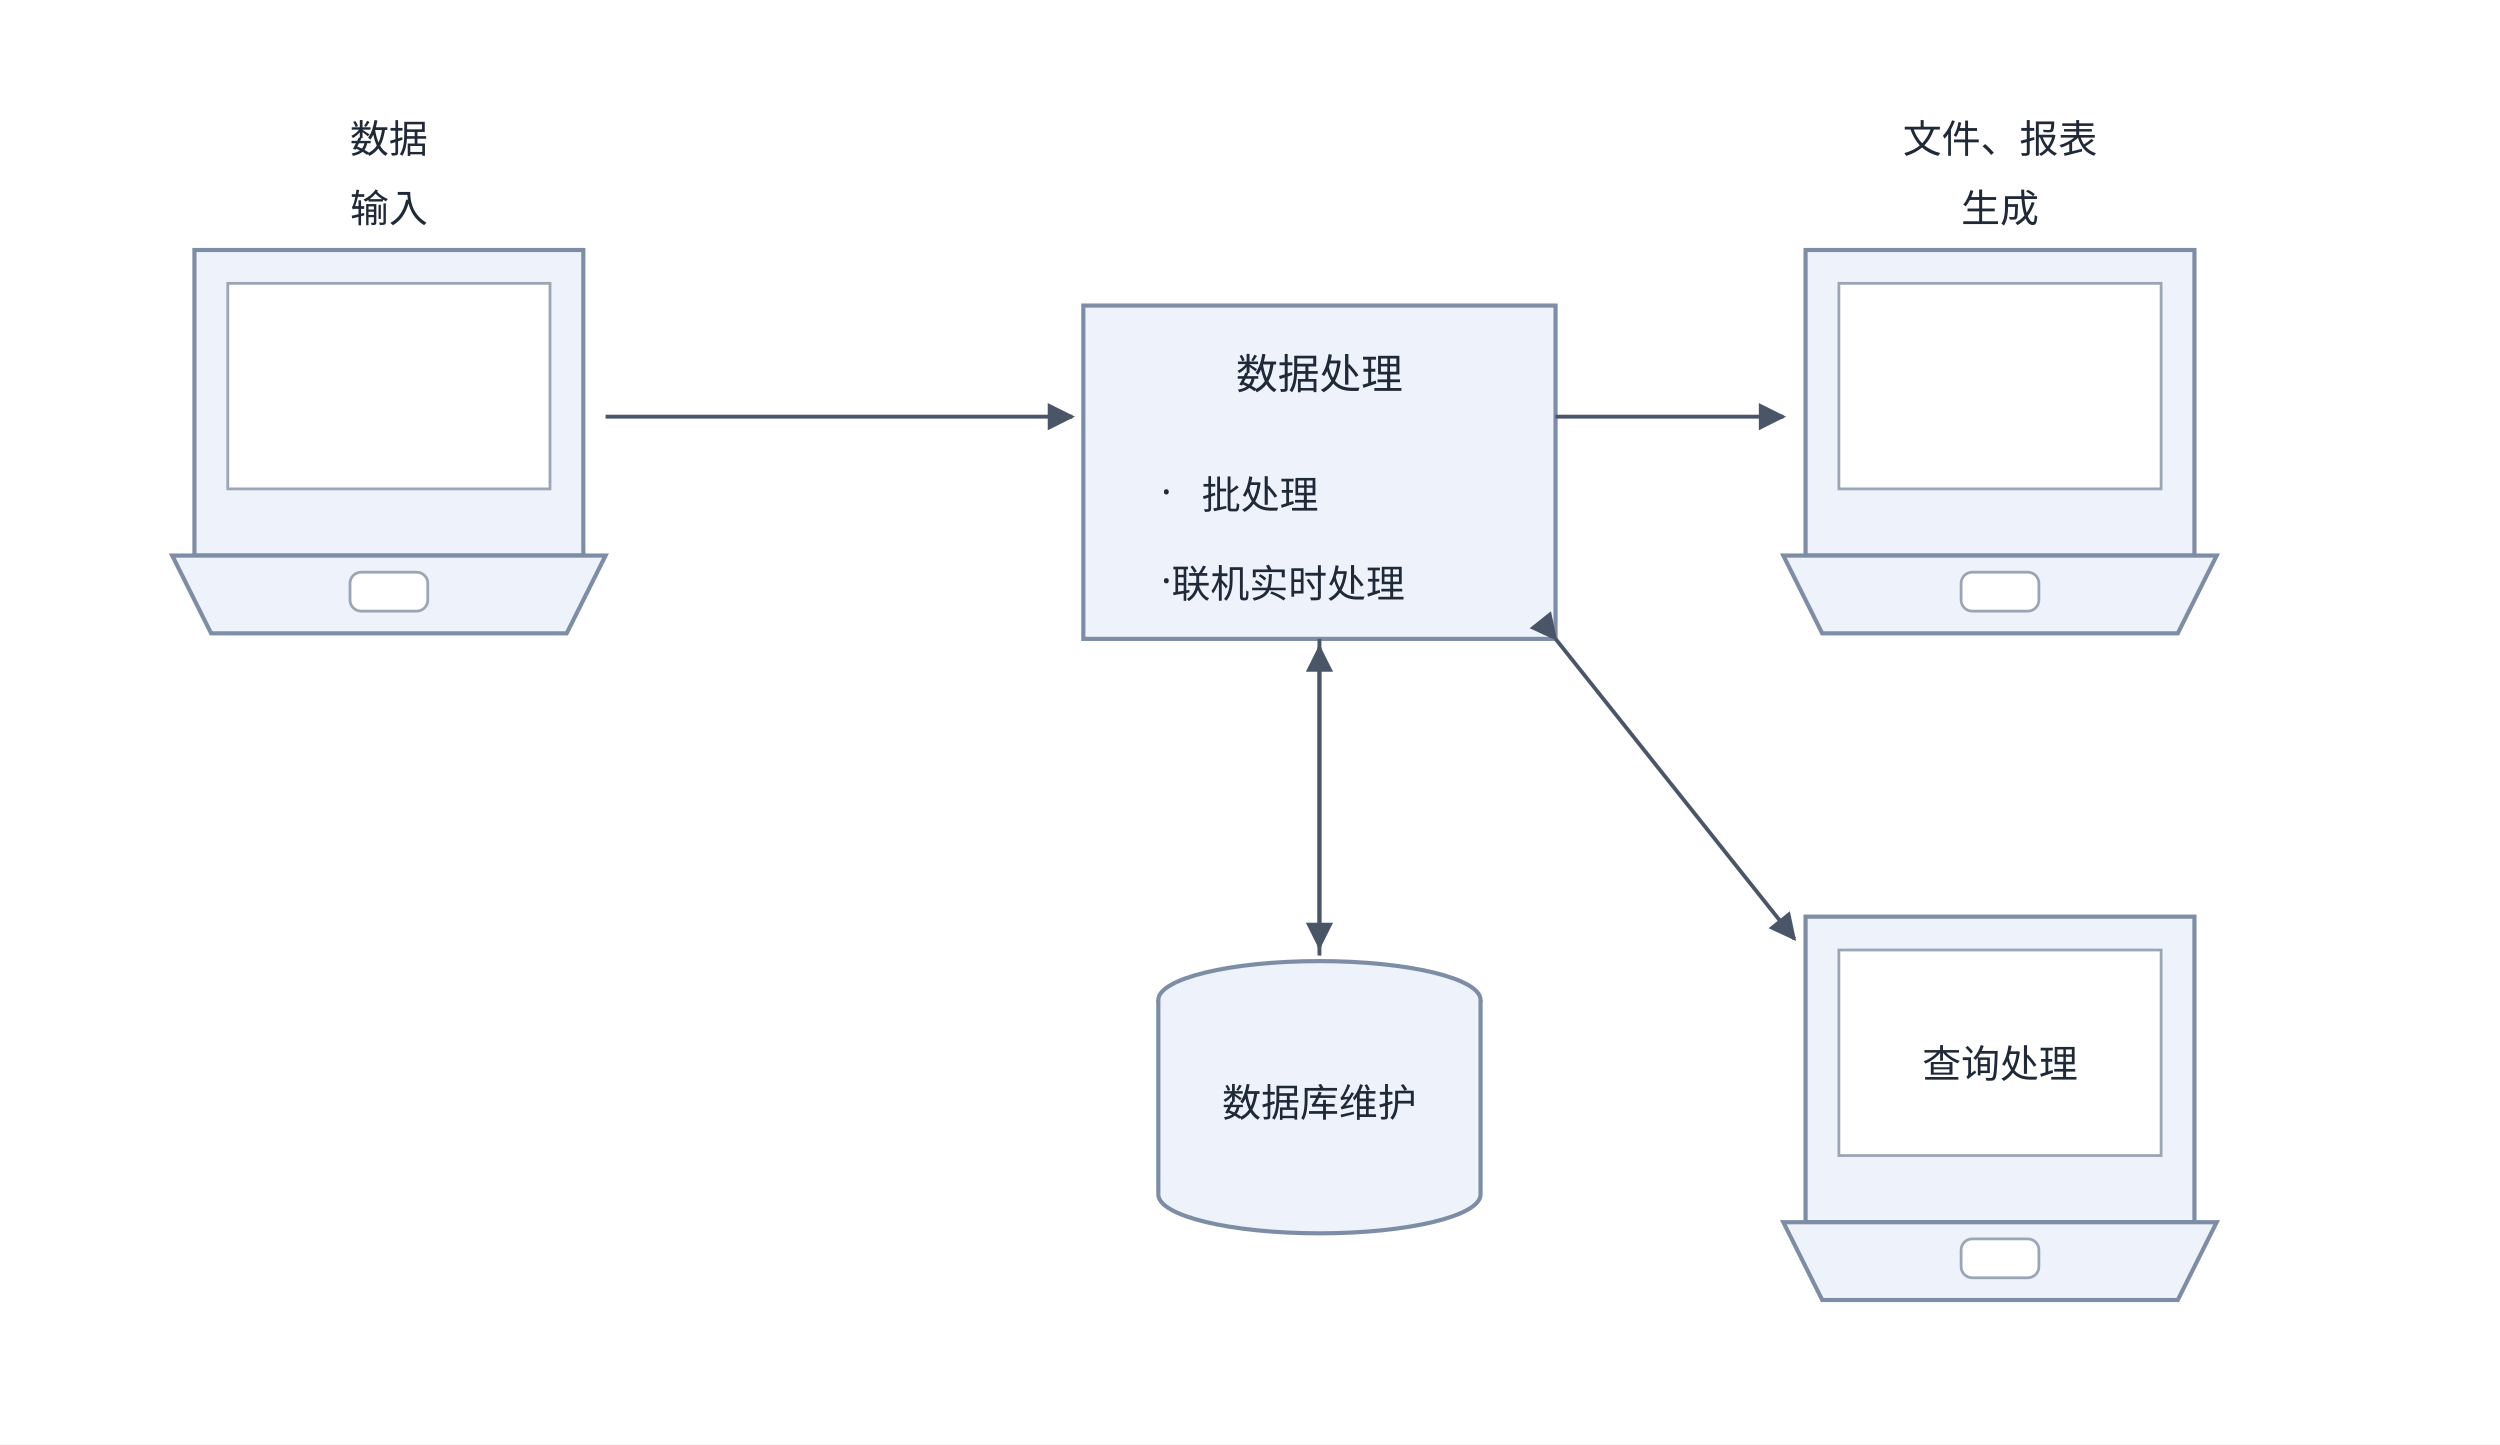
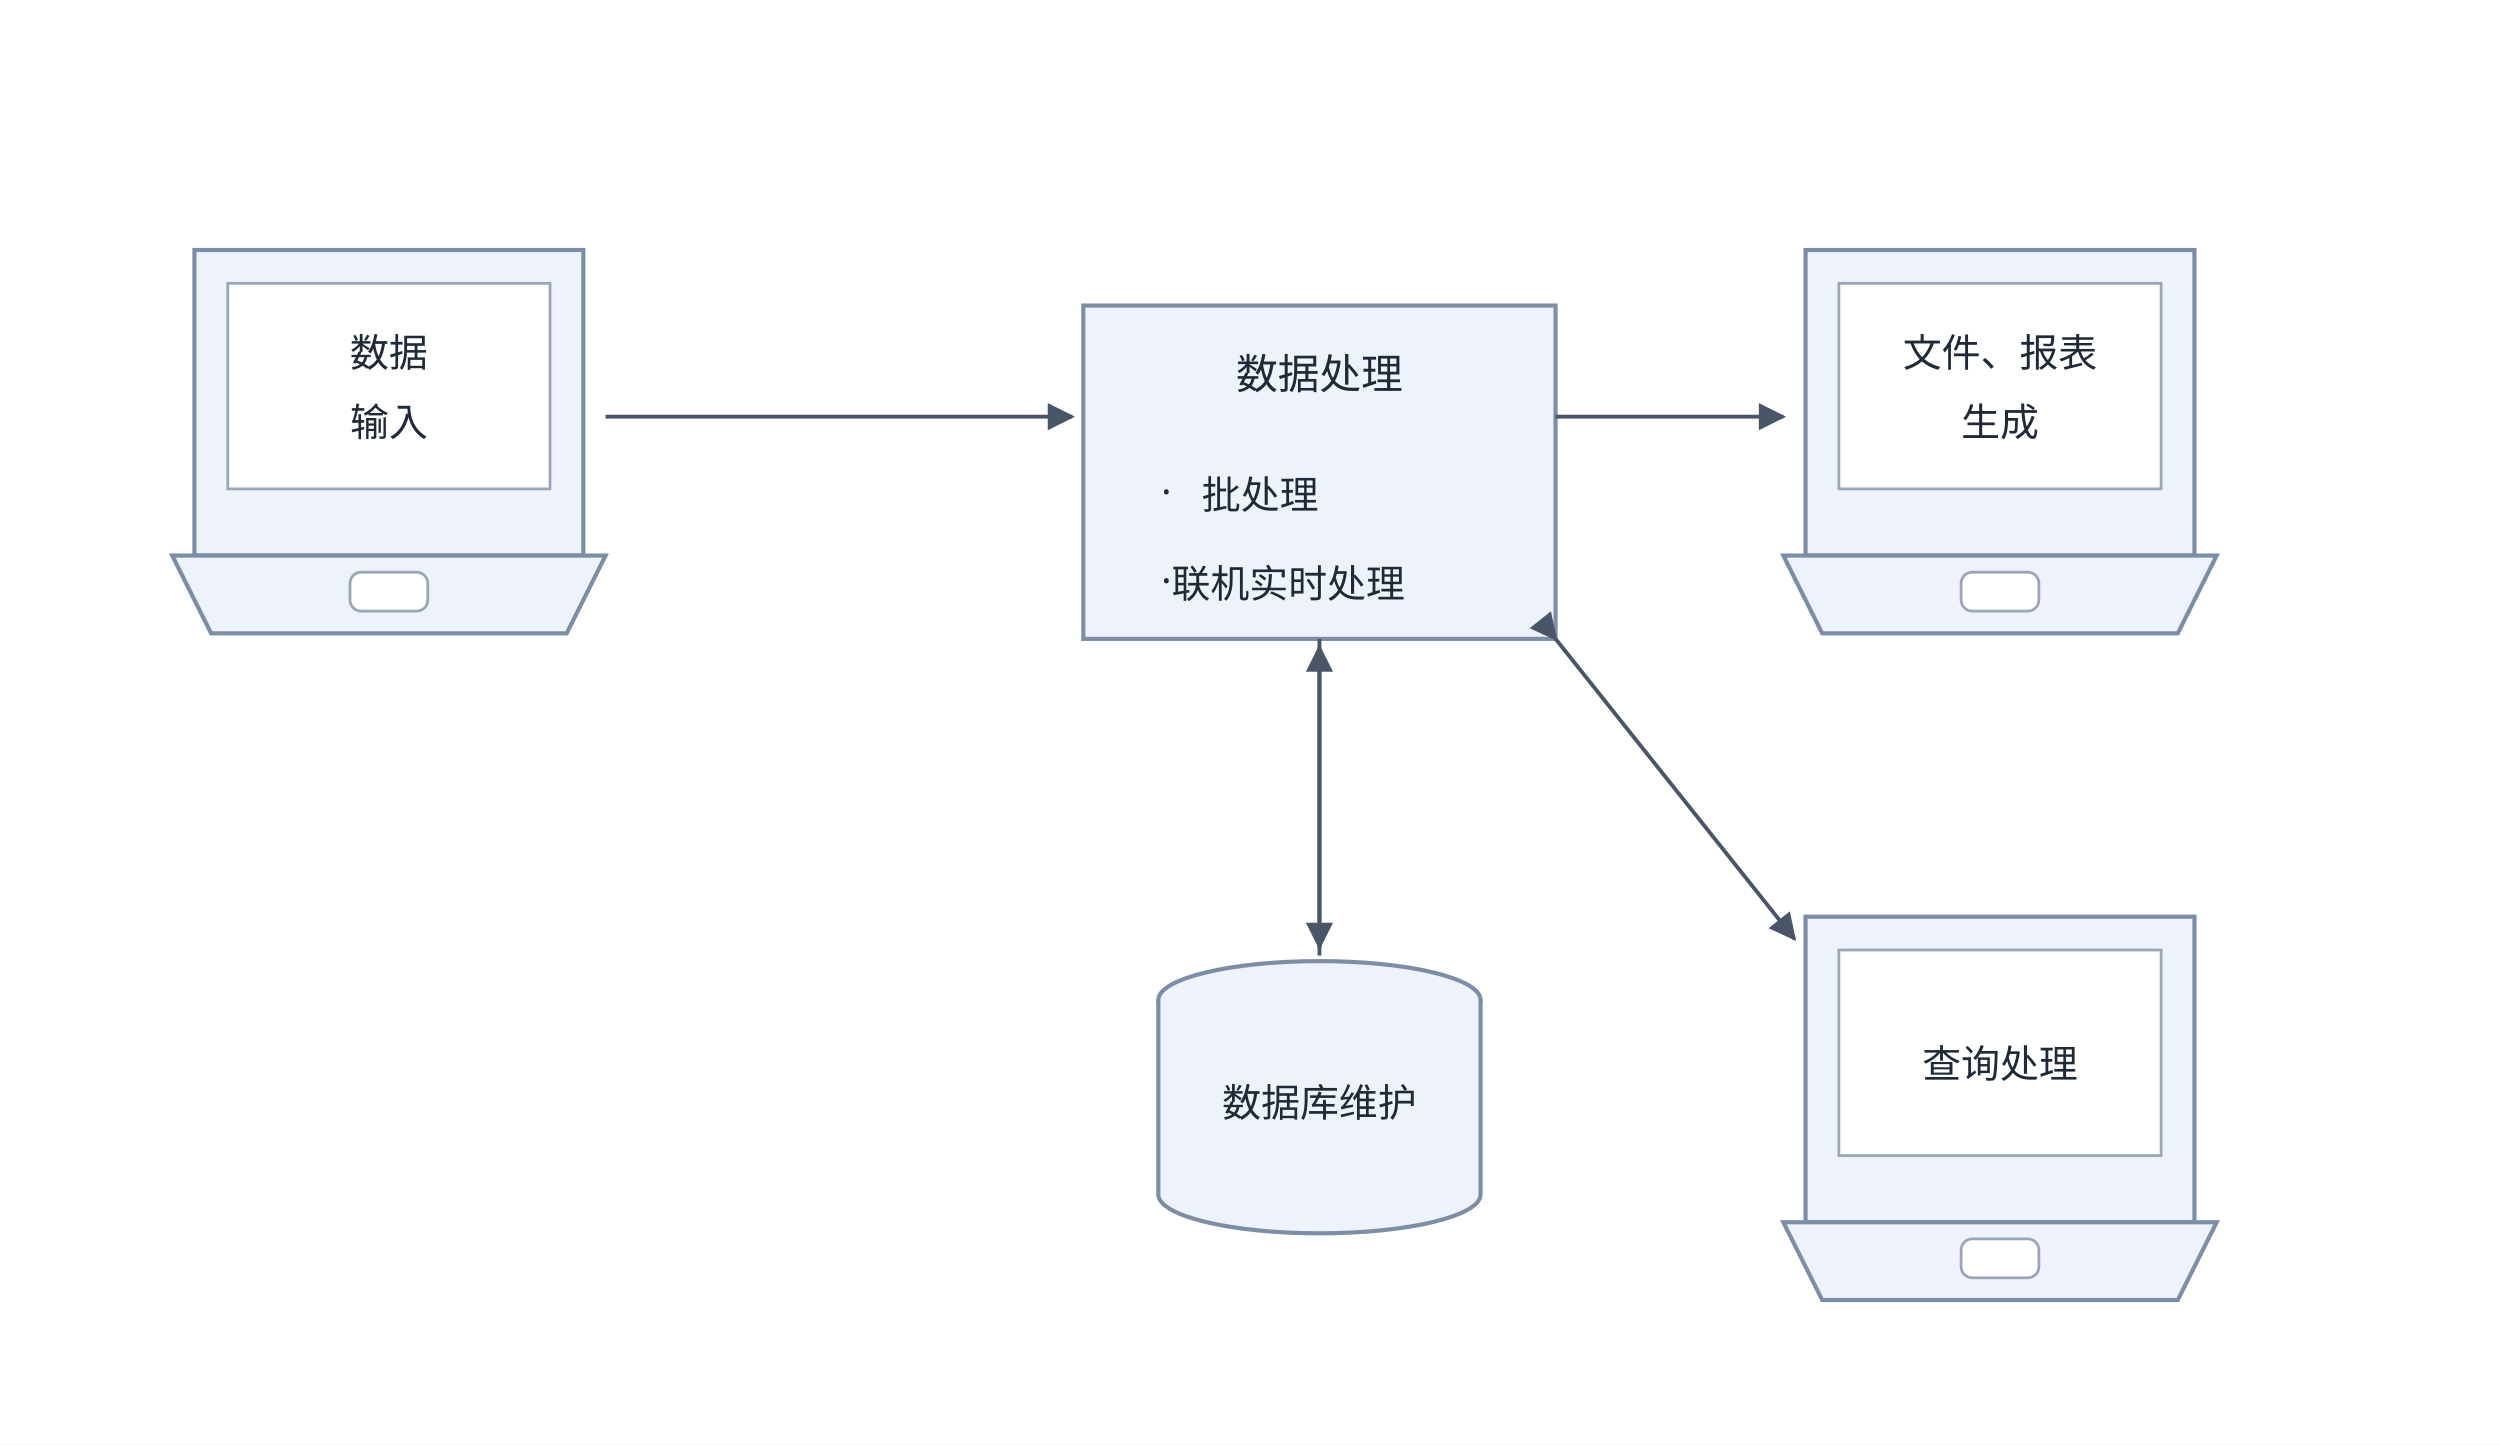
<svg xmlns="http://www.w3.org/2000/svg" width="900" height="520" viewBox="0 0 900 520" font-family="sans-serif">
  <rect width="900" height="520" fill="#ffffff" />
  <defs>
    <marker id="arr" viewBox="0 0 10 10" refX="9" refY="5" markerWidth="7" markerHeight="7" orient="auto">
      <path d="M 0 0 L 10 5 L 0 10 Z" fill="#4a5568" />
    </marker>
    <g id="laptop">
      <rect x="-70" y="0" width="140" height="110" fill="#eef3fb" stroke="#7d8da5" stroke-width="1.5" />
      <rect x="-58" y="12" width="116" height="74" fill="#ffffff" stroke="#9aa5b5" stroke-width="1" />
      <path d="M-78 110 L78 110 L64 138 L-64 138 Z" fill="#eef3fb" stroke="#7d8da5" stroke-width="1.5" />
      <rect x="-14" y="116" width="28" height="14" rx="4" fill="#ffffff" stroke="#9aa5b5" stroke-width="1" />
    </g>
  </defs>
  <use href="#laptop" x="140" y="90" />
-   <text x="140" y="55" text-anchor="middle" font-size="14" fill="#1f2937">数据</text>
-   <text x="140" y="80" text-anchor="middle" font-size="14" fill="#1f2937">输入</text>
+   <text x="140" y="132" text-anchor="middle" font-size="14" fill="#1f2937">数据</text>
+   <text x="140" y="157" text-anchor="middle" font-size="14" fill="#1f2937">输入</text>
  <rect x="390" y="110" width="170" height="120" fill="#eef3fb" stroke="#7d8da5" stroke-width="1.5" />
  <text x="475" y="140" text-anchor="middle" font-size="15" fill="#1f2937">数据处理</text>
  <text x="418" y="182" font-size="14" fill="#1f2937">·   批处理</text>
  <text x="418" y="214" font-size="14" fill="#1f2937">·联机实时处理</text>
  <use href="#laptop" x="720" y="90" />
-   <text x="720" y="55" text-anchor="middle" font-size="14" fill="#1f2937">文件、报表</text>
-   <text x="720" y="80" text-anchor="middle" font-size="14" fill="#1f2937">生成</text>
+   <text x="720" y="132" text-anchor="middle" font-size="14" fill="#1f2937">文件、报表</text>
+   <text x="720" y="157" text-anchor="middle" font-size="14" fill="#1f2937">生成</text>
  <ellipse cx="475" cy="360" rx="58" ry="14" fill="#eef3fb" stroke="#7d8da5" stroke-width="1.5" />
  <path d="M417 360 V430 A58 14 0 0 0 533 430 V360" fill="#eef3fb" stroke="#7d8da5" stroke-width="1.5" />
  <text x="475" y="402" text-anchor="middle" font-size="14" fill="#1f2937">数据库维护</text>
  <use href="#laptop" x="720" y="330" />
  <text x="720" y="388" text-anchor="middle" font-size="14" fill="#1f2937">查询处理</text>
  <g stroke="#4a5568" stroke-width="1.4" fill="none">
    <line x1="218" y1="150" x2="386" y2="150" marker-end="url(#arr)" />
    <line x1="560" y1="150" x2="642" y2="150" marker-end="url(#arr)" />
    <line x1="475" y1="344" x2="475" y2="233" marker-end="url(#arr)" />
    <line x1="475" y1="230" x2="475" y2="341" marker-end="url(#arr)" />
    <line x1="560" y1="230" x2="646" y2="338" marker-start="url(#arr)" marker-end="url(#arr)" />
  </g>
</svg>
